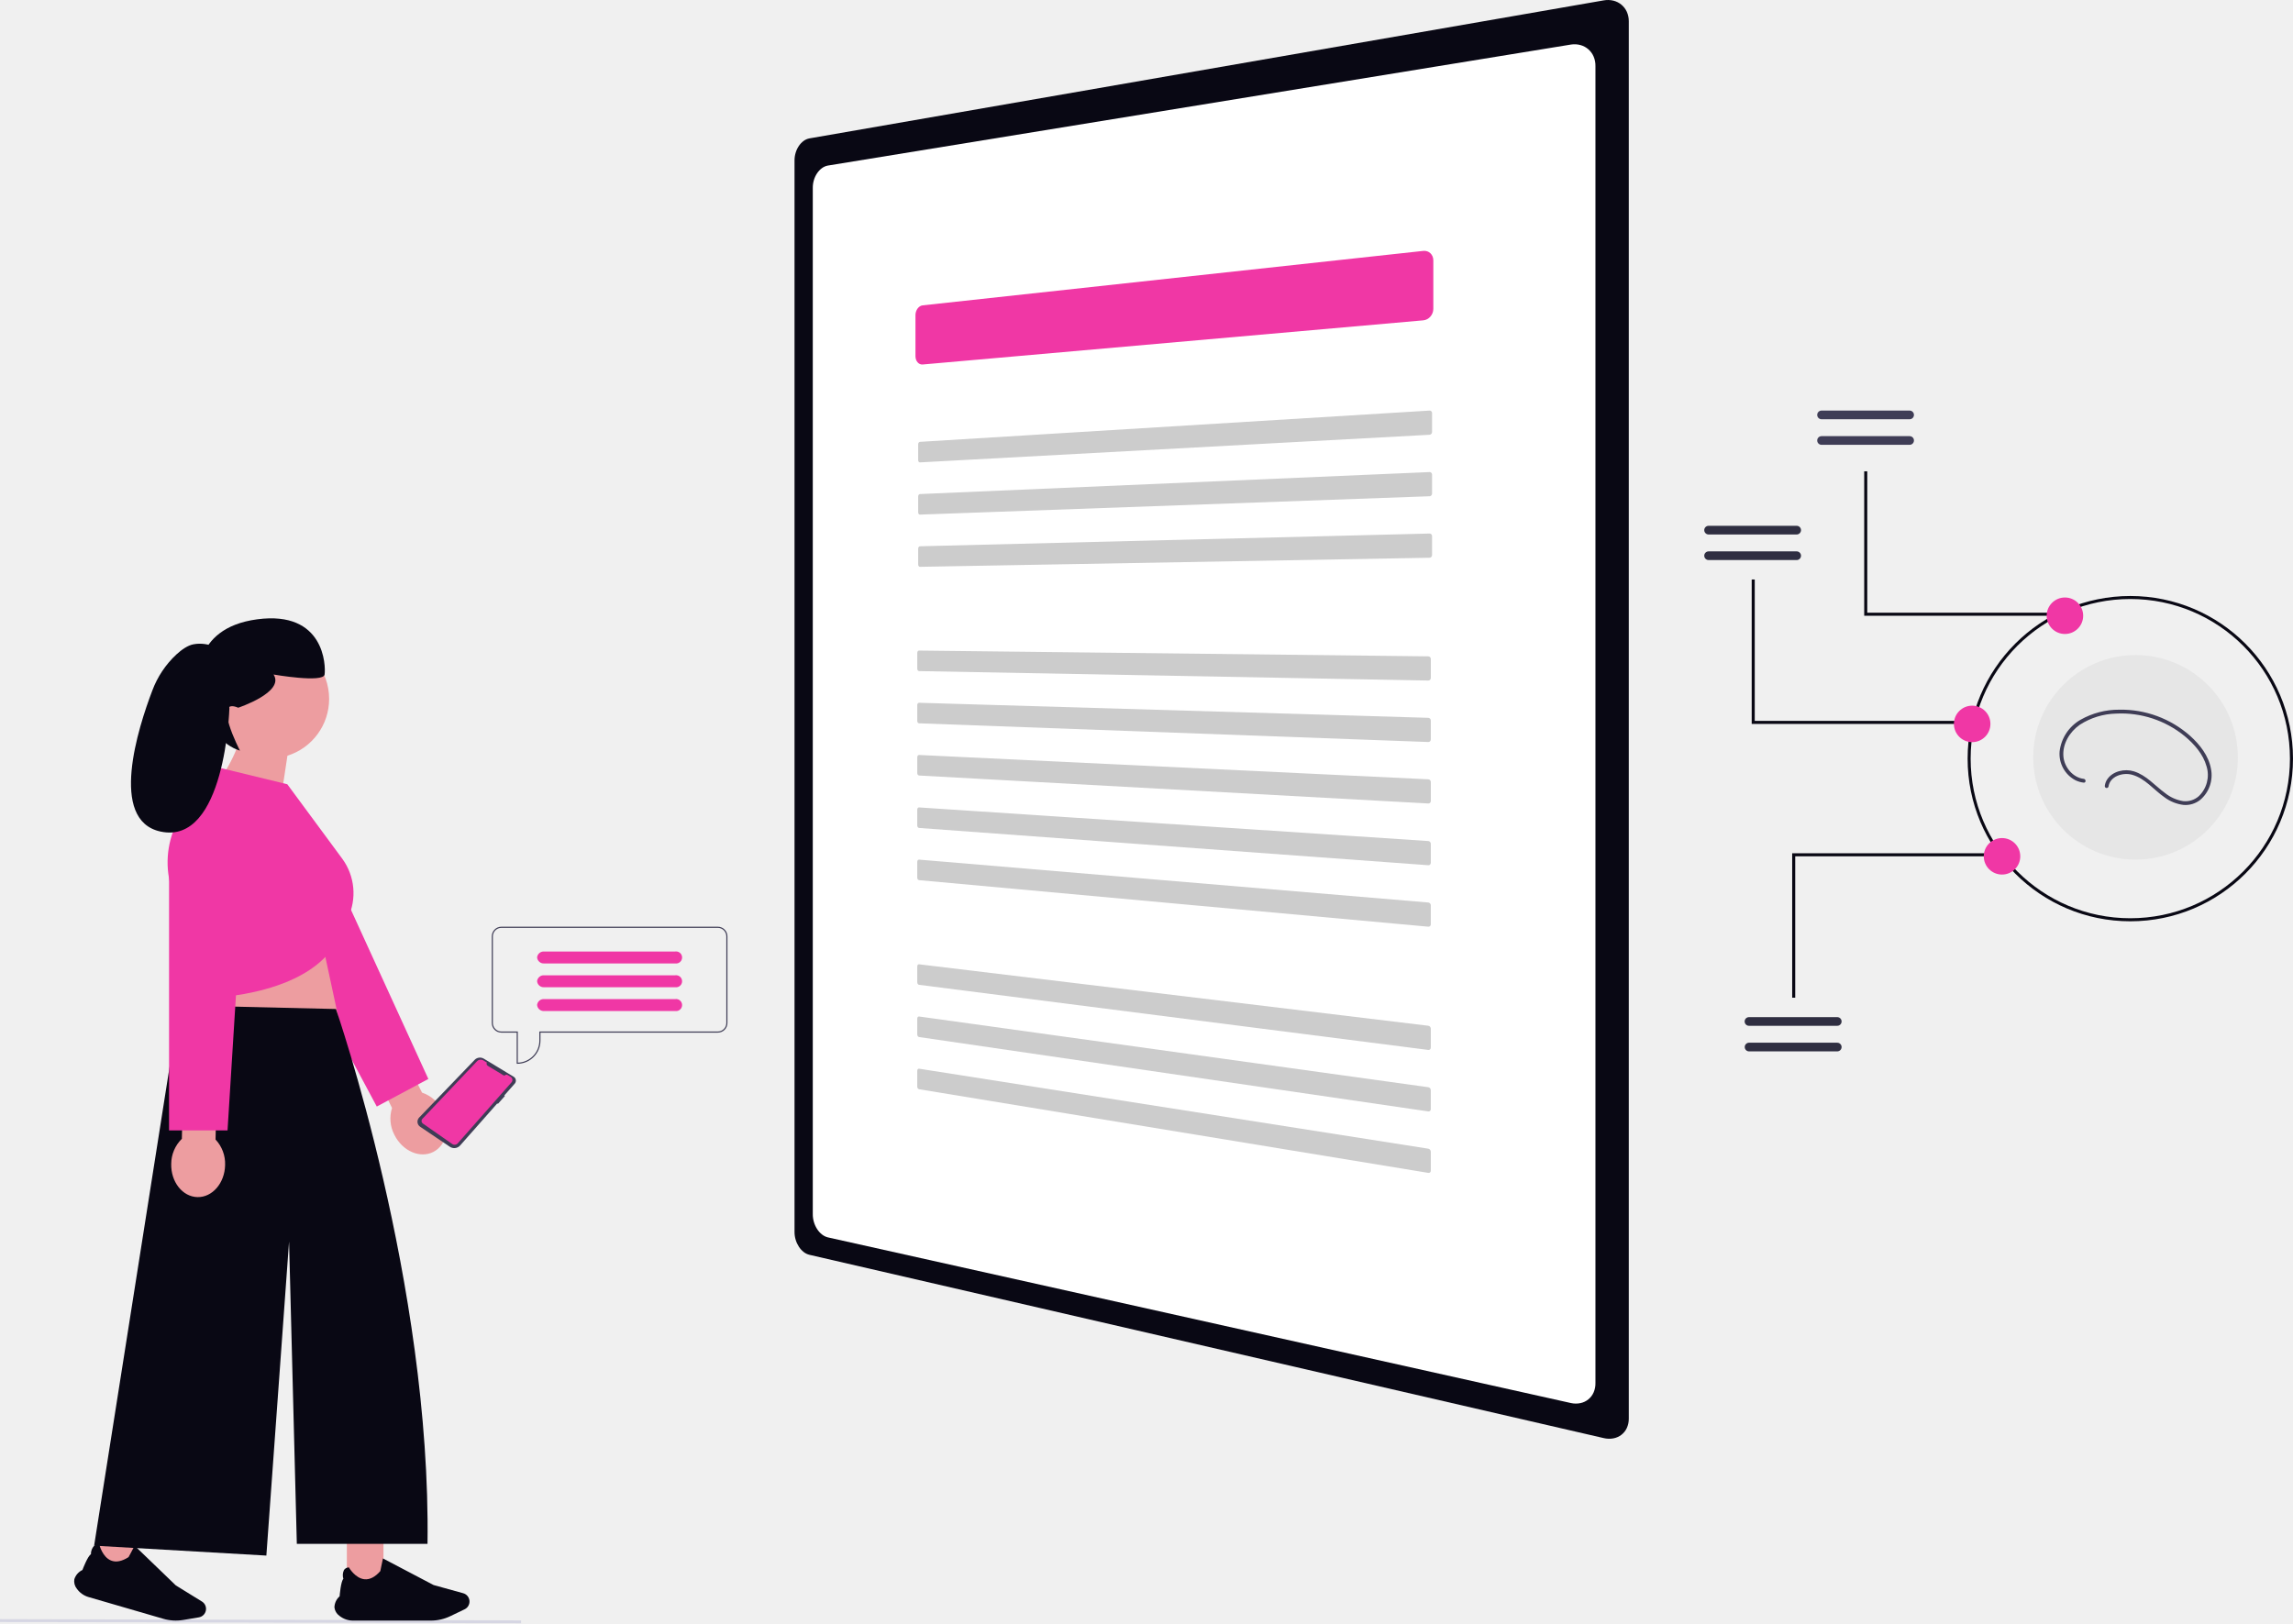
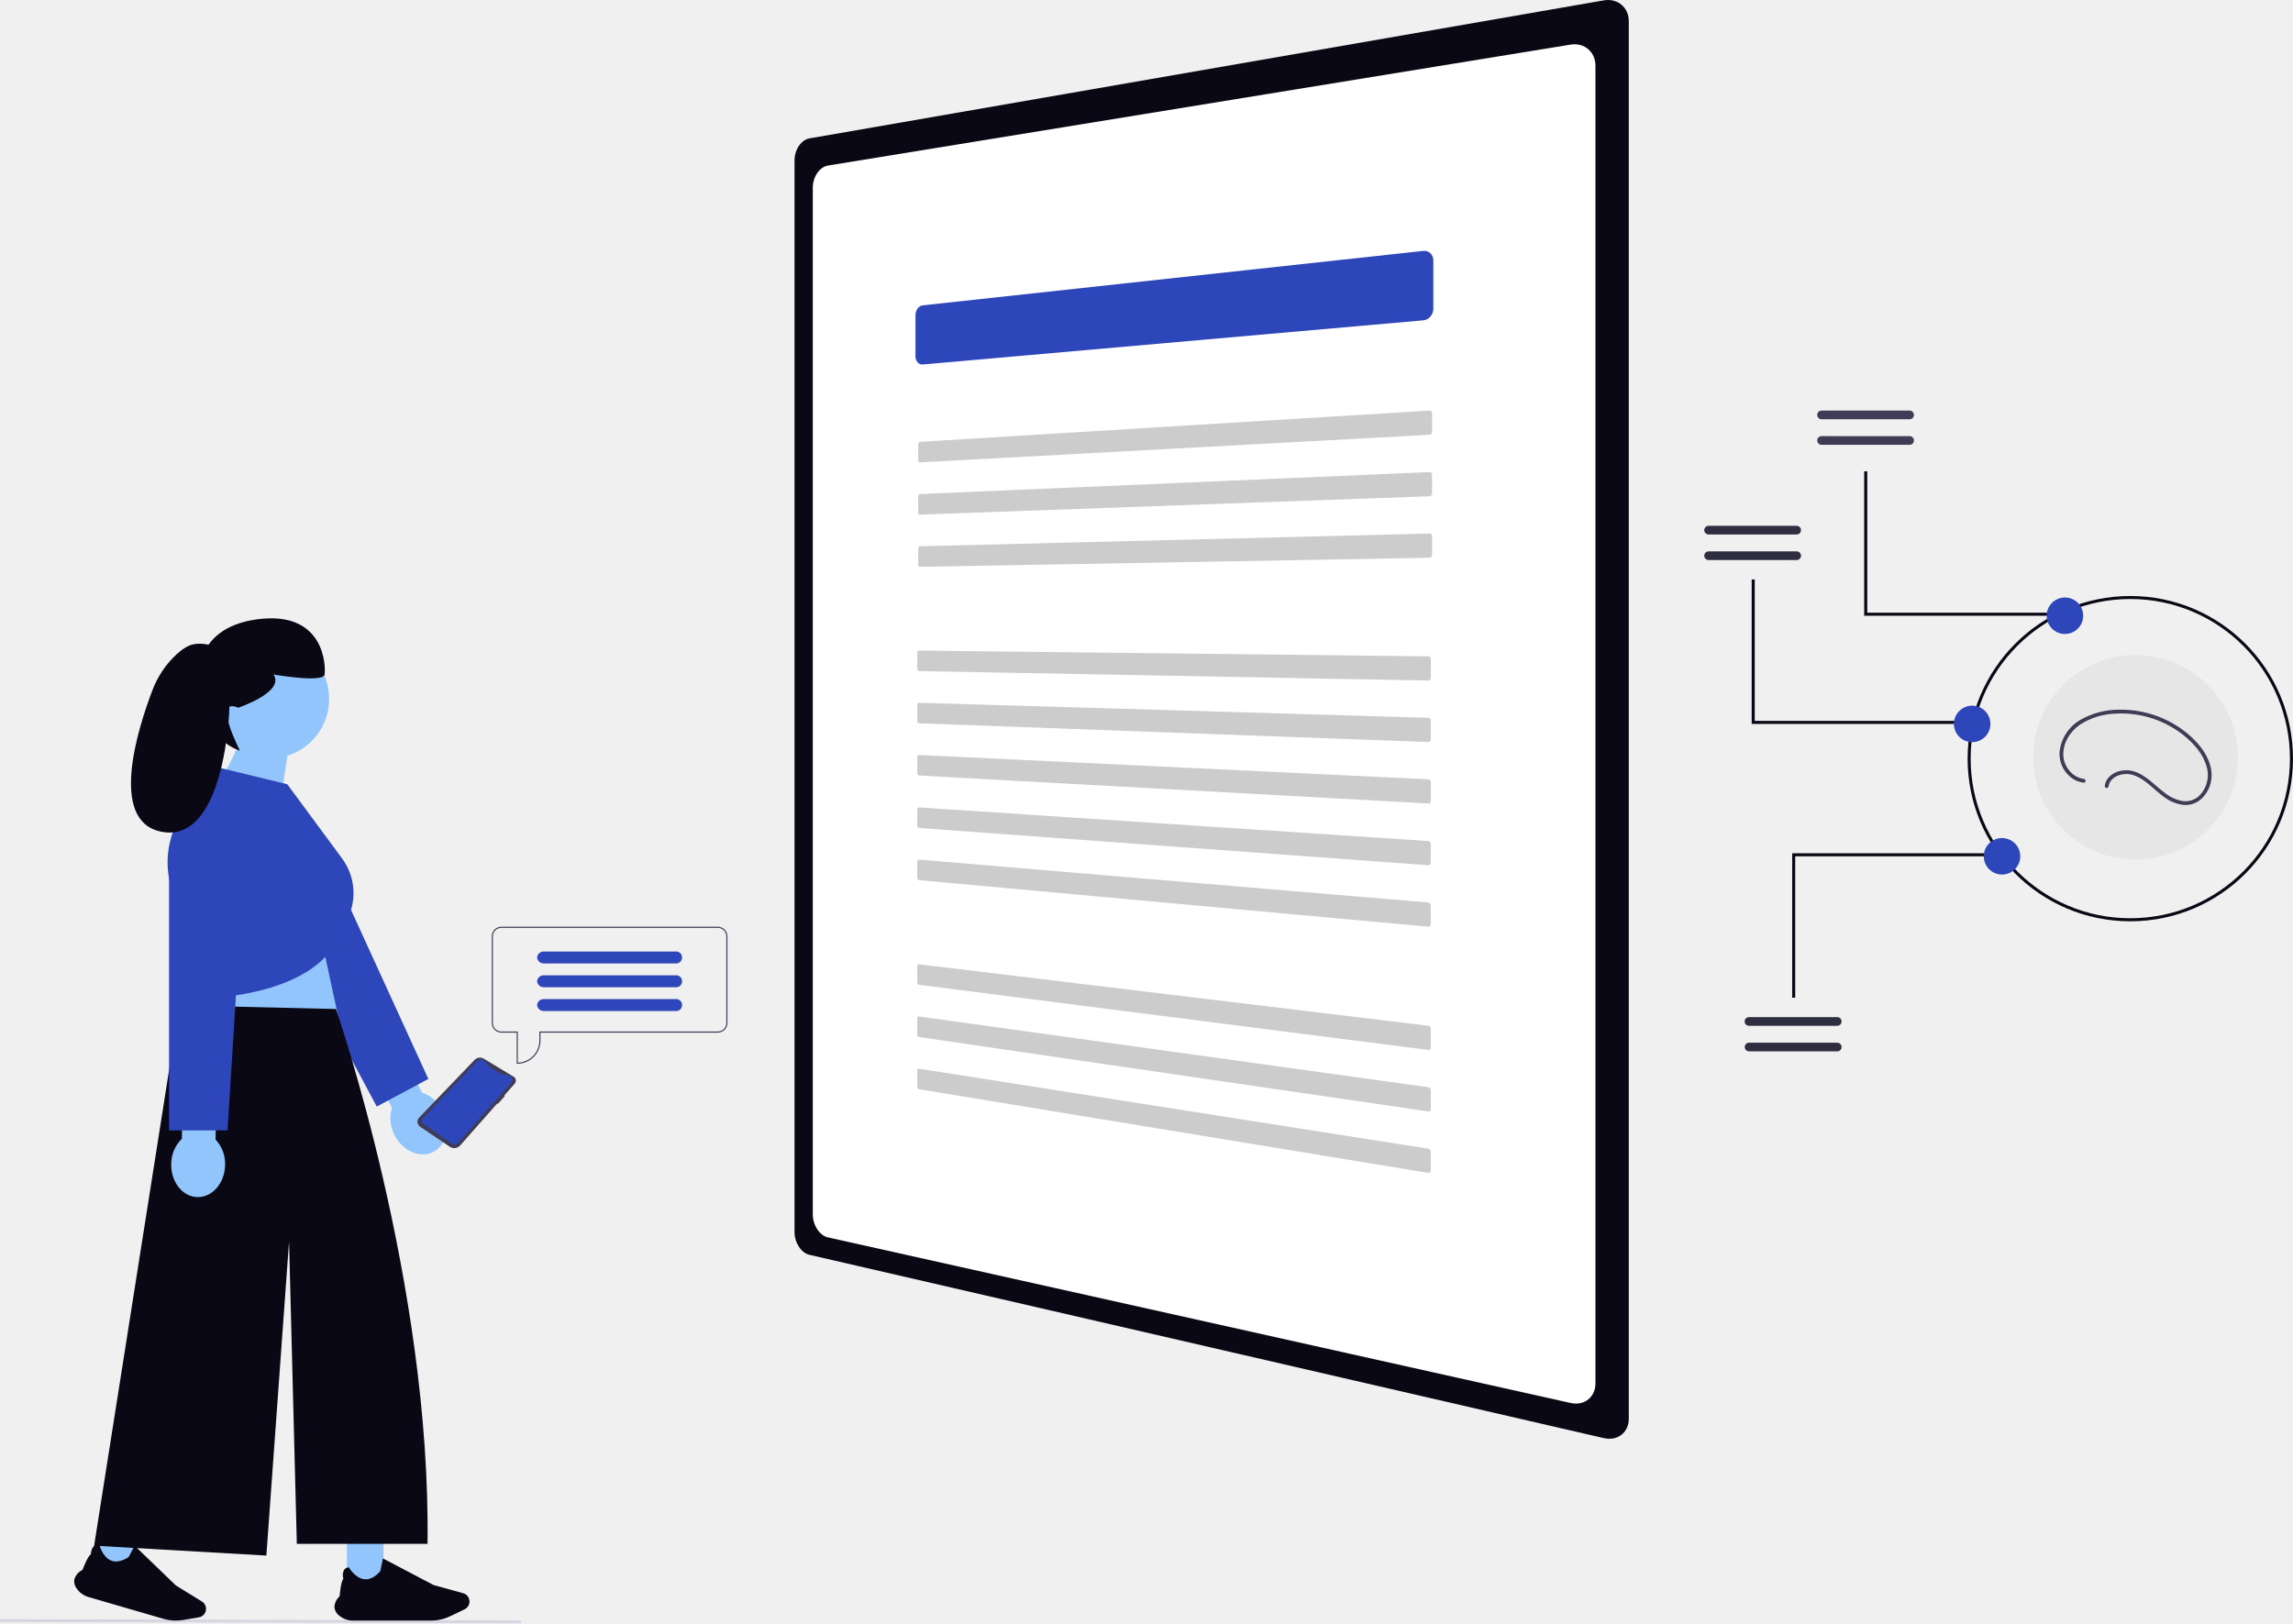
<svg xmlns="http://www.w3.org/2000/svg" width="800.597" height="566.88" viewBox="0 0 800.597 566.88" role="img" artist="Katerina Limpitsouni" source="https://undraw.co/">
  <g transform="translate(-526.81 -263.328)">
    <path d="M501.444,232.117a4.94,4.94,0,0,0-2.033.885,6.952,6.952,0,0,0-1.651,1.734,8.749,8.749,0,0,0-1.113,2.334,9.164,9.164,0,0,0-.413,2.69V614.065a9.473,9.473,0,0,0,1.522,5.11A7.565,7.565,0,0,0,499.408,621a5.267,5.267,0,0,0,2.034,1l277.323,64.009a8.166,8.166,0,0,0,3.389.092,6.584,6.584,0,0,0,2.782-1.238,6.385,6.385,0,0,0,1.884-2.359,7.649,7.649,0,0,0,.694-3.261V191.186a7.917,7.917,0,0,0-.694-3.3,6.927,6.927,0,0,0-1.884-2.466,7.027,7.027,0,0,0-2.781-1.4,8.173,8.173,0,0,0-3.389-.1Z" transform="translate(307.983 79.54)" fill="#090814" />
    <path d="M507.591,240.989a5.076,5.076,0,0,0-2.07.92,7.058,7.058,0,0,0-1.672,1.772,8.805,8.805,0,0,0-1.11,2.373,9.189,9.189,0,0,0-.386,2.729V607.174a9.525,9.525,0,0,0,1.5,5.192,7.712,7.712,0,0,0,1.672,1.873,5.437,5.437,0,0,0,2.07,1.044L767.1,673.154a7.926,7.926,0,0,0,3.342,0,6.427,6.427,0,0,0,4.54-3.727,7.821,7.821,0,0,0,.635-3.285v-459.9a8.092,8.092,0,0,0-.635-3.323,6.983,6.983,0,0,0-4.54-4,7.969,7.969,0,0,0-3.342-.2Z" transform="translate(308.24 80.163)" fill="#fff" />
-     <path d="M539.279,286.895a2.3,2.3,0,0,0-.981.354,3.019,3.019,0,0,0-.8.758,3.725,3.725,0,0,0-.539,1.053,3.983,3.983,0,0,0-.2,1.238v14.348a3.632,3.632,0,0,0,.2,1.2,2.916,2.916,0,0,0,.538.943,2.265,2.265,0,0,0,.8.6,1.994,1.994,0,0,0,.981.16l174.8-15.421a3.53,3.53,0,0,0,1.355-.413,3.967,3.967,0,0,0,1.109-.888,4.189,4.189,0,0,0,.75-1.238,4.056,4.056,0,0,0,.278-1.456V271.187a3.63,3.63,0,0,0-.276-1.4,3.211,3.211,0,0,0-.75-1.092,3.017,3.017,0,0,0-1.109-.67,3.152,3.152,0,0,0-1.358-.146Z" transform="translate(309.684 83.068)" fill="#F037A5" />
+     <path d="M539.279,286.895a2.3,2.3,0,0,0-.981.354,3.019,3.019,0,0,0-.8.758,3.725,3.725,0,0,0-.539,1.053,3.983,3.983,0,0,0-.2,1.238v14.348a3.632,3.632,0,0,0,.2,1.2,2.916,2.916,0,0,0,.538.943,2.265,2.265,0,0,0,.8.6,1.994,1.994,0,0,0,.981.16l174.8-15.421a3.53,3.53,0,0,0,1.355-.413,3.967,3.967,0,0,0,1.109-.888,4.189,4.189,0,0,0,.75-1.238,4.056,4.056,0,0,0,.278-1.456V271.187a3.63,3.63,0,0,0-.276-1.4,3.211,3.211,0,0,0-.75-1.092,3.017,3.017,0,0,0-1.109-.67,3.152,3.152,0,0,0-1.358-.146Z" transform="translate(309.684 83.068)" fill="#2D46B9" />
    <path d="M538.3,332.315a.549.549,0,0,0-.248.077.7.7,0,0,0-.2.18.882.882,0,0,0-.135.257.976.976,0,0,0-.05.307v5.607a.923.923,0,0,0,.049.3.764.764,0,0,0,.135.241.594.594,0,0,0,.2.157.506.506,0,0,0,.248.049l177.921-9.644a.863.863,0,0,0,.34-.091.945.945,0,0,0,.277-.213,1,1,0,0,0,.256-.666v-6.61a.932.932,0,0,0-.069-.355.855.855,0,0,0-.187-.281.8.8,0,0,0-.618-.233Z" transform="translate(309.722 85.315)" fill="#ccc" />
    <path d="M538.3,349.685a.541.541,0,0,0-.248.073.685.685,0,0,0-.2.177.863.863,0,0,0-.135.254.967.967,0,0,0-.049.306V356.1a.932.932,0,0,0,.049.3.779.779,0,0,0,.135.248.611.611,0,0,0,.2.16.513.513,0,0,0,.248.053l177.921-6.411a.852.852,0,0,0,.34-.083.92.92,0,0,0,.277-.208.981.981,0,0,0,.256-.66V342.89a.942.942,0,0,0-.069-.356.876.876,0,0,0-.187-.285.825.825,0,0,0-.277-.186.813.813,0,0,0-.34-.058Z" transform="translate(309.722 86.18)" fill="#ccc" />
    <path d="M538.3,367.057a.534.534,0,0,0-.248.068.67.67,0,0,0-.2.173.843.843,0,0,0-.135.252.957.957,0,0,0-.049.305v5.607a.94.94,0,0,0,.05.3.8.8,0,0,0,.134.248.628.628,0,0,0,.2.165.518.518,0,0,0,.248.058l177.918-3.171a.841.841,0,0,0,.34-.083.9.9,0,0,0,.277-.2.951.951,0,0,0,.187-.3.974.974,0,0,0,.068-.36v-6.608a.949.949,0,0,0-.068-.357.9.9,0,0,0-.187-.288.846.846,0,0,0-.277-.195.82.82,0,0,0-.34-.061Z" transform="translate(309.722 87.044)" fill="#ccc" />
    <path d="M537.993,401.833a.52.52,0,0,0-.248.059.632.632,0,0,0-.2.165.8.8,0,0,0-.132.248.943.943,0,0,0-.049.3v5.6a.953.953,0,0,0,.049.305.837.837,0,0,0,.135.248.661.661,0,0,0,.2.172A.531.531,0,0,0,538,409l177.8,3.3a.826.826,0,0,0,.339-.066.852.852,0,0,0,.277-.192.907.907,0,0,0,.187-.29.958.958,0,0,0,.069-.357v-6.606a.972.972,0,0,0-.069-.36.942.942,0,0,0-.187-.3.888.888,0,0,0-.277-.2.836.836,0,0,0-.339-.077Z" transform="translate(309.71 88.69)" fill="#ccc" />
    <path d="M537.993,419.33a.514.514,0,0,0-.248.054.615.615,0,0,0-.2.165.789.789,0,0,0-.135.248.929.929,0,0,0-.047.3v5.6a.964.964,0,0,0,.05.306.853.853,0,0,0,.135.253.678.678,0,0,0,.2.175.539.539,0,0,0,.248.071l177.8,6.53a.815.815,0,0,0,.339-.06.83.83,0,0,0,.277-.187.883.883,0,0,0,.187-.286.947.947,0,0,0,.068-.357v-6.608a.981.981,0,0,0-.068-.361.965.965,0,0,0-.187-.3.909.909,0,0,0-.277-.206.846.846,0,0,0-.339-.083Z" transform="translate(309.71 89.424)" fill="#ccc" />
    <path d="M537.993,436.824a.507.507,0,0,0-.245.053.6.6,0,0,0-.2.156.768.768,0,0,0-.135.242.923.923,0,0,0-.05.3v5.6a.969.969,0,0,0,.05.307.871.871,0,0,0,.135.256.7.7,0,0,0,.2.178A.546.546,0,0,0,538,444l177.8,9.765a.8.8,0,0,0,.617-.236.864.864,0,0,0,.187-.283.937.937,0,0,0,.069-.355v-6.608a.991.991,0,0,0-.256-.66.935.935,0,0,0-.277-.21.857.857,0,0,0-.339-.089Z" transform="translate(309.71 90.159)" fill="#ccc" />
    <path d="M537.993,454.407a.5.5,0,0,0-.248.045.583.583,0,0,0-.2.155.75.75,0,0,0-.135.239.918.918,0,0,0-.05.3v5.6a.98.98,0,0,0,.05.308.9.9,0,0,0,.135.258.714.714,0,0,0,.2.182.554.554,0,0,0,.248.083l177.8,13.014a.8.8,0,0,0,.339-.048.789.789,0,0,0,.277-.177.842.842,0,0,0,.187-.279.926.926,0,0,0,.068-.354v-6.609a1,1,0,0,0-.068-.363,1.018,1.018,0,0,0-.187-.305.962.962,0,0,0-.277-.216.87.87,0,0,0-.339-.095Z" transform="translate(309.71 90.896)" fill="#ccc" />
    <path d="M537.993,471.9a.5.5,0,0,0-.248.041.57.57,0,0,0-.2.153.733.733,0,0,0-.135.234.907.907,0,0,0-.05.3v5.6a.991.991,0,0,0,.05.309.913.913,0,0,0,.134.261.735.735,0,0,0,.2.186.563.563,0,0,0,.248.083l177.8,16.254a.8.8,0,0,0,.339-.041.772.772,0,0,0,.277-.172.826.826,0,0,0,.187-.276.919.919,0,0,0,.068-.353v-6.609a1.011,1.011,0,0,0-.068-.365,1.039,1.039,0,0,0-.187-.309.986.986,0,0,0-.277-.221.88.88,0,0,0-.339-.1Z" transform="translate(309.71 91.631)" fill="#ccc" />
    <path d="M537.993,506.982a.5.5,0,0,0-.248.032.54.54,0,0,0-.2.139.7.7,0,0,0-.135.236.894.894,0,0,0-.05.3v5.6a1.006,1.006,0,0,0,.05.31.953.953,0,0,0,.135.266.776.776,0,0,0,.2.193.583.583,0,0,0,.248.093l177.8,22.738a.785.785,0,0,0,.339-.029.734.734,0,0,0,.277-.165.782.782,0,0,0,.187-.269.9.9,0,0,0,.068-.35v-6.606a1.03,1.03,0,0,0-.068-.367,1.089,1.089,0,0,0-.187-.315,1.04,1.04,0,0,0-.277-.231.909.909,0,0,0-.339-.114Z" transform="translate(309.71 93.103)" fill="#ccc" />
    <path d="M537.993,524.477a.487.487,0,0,0-.248.028.528.528,0,0,0-.2.14.682.682,0,0,0-.135.229.887.887,0,0,0-.05.3v5.6a1.011,1.011,0,0,0,.049.311.974.974,0,0,0,.135.268.8.8,0,0,0,.2.2.591.591,0,0,0,.248.1l177.8,25.974a.784.784,0,0,0,.339-.023.719.719,0,0,0,.277-.157.761.761,0,0,0,.187-.266.891.891,0,0,0,.068-.349V550.22a1.041,1.041,0,0,0-.068-.368,1.119,1.119,0,0,0-.187-.319,1.076,1.076,0,0,0-.277-.236.927.927,0,0,0-.339-.12Z" transform="translate(309.71 93.837)" fill="#ccc" />
    <path d="M537.993,541.973a.483.483,0,0,0-.248.023.513.513,0,0,0-.2.136.665.665,0,0,0-.135.227.878.878,0,0,0-.05.3v5.605a1.021,1.021,0,0,0,.05.313,1,1,0,0,0,.135.271.818.818,0,0,0,.2.2.606.606,0,0,0,.248.1l177.8,29.209a.781.781,0,0,0,.339-.016.7.7,0,0,0,.277-.152.743.743,0,0,0,.187-.263.883.883,0,0,0,.068-.348v-6.61a1.049,1.049,0,0,0-.068-.37,1.146,1.146,0,0,0-.187-.323,1.1,1.1,0,0,0-.277-.241.943.943,0,0,0-.339-.126Z" transform="translate(309.71 94.571)" fill="#ccc" />
    <g transform="translate(1121.847 406.71)">
      <path d="M671.114,263.4h74.855v-1.062H672.176V212.961h-1.062Z" transform="translate(-654.549 -153.968)" fill="#090814" />
      <path d="M354.176,302.4h-1.062V251.961h74.855v1.062H354.176Z" transform="translate(-322.414 -97.359)" fill="#090814" />
      <path d="M494.969,90.4H420.114V39.961h1.062V89.333h73.793Z" transform="translate(-364.264 -18.746)" fill="#090814" />
      <path d="M569.059,154.52a1.516,1.516,0,0,0,0,3.032h30.748a1.516,1.516,0,1,0,0-3.032Z" transform="translate(-528.104 -154.52)" fill="#3f3d56" />
      <path d="M569.059,171.342a1.516,1.516,0,0,0,0,3.032h30.748a1.516,1.516,0,1,0,0-3.032Z" transform="translate(-528.104 -162.411)" fill="#3f3d56" />
      <path d="M959.539,352.015a1.516,1.516,0,0,1,0-3.032H990.29a1.516,1.516,0,1,1,0,3.032Z" transform="translate(-958.023 -299.81)" fill="#2f2e41" />
      <path d="M959.539,335.191a1.516,1.516,0,0,1,0-3.032H990.29a1.516,1.516,0,1,1,0,3.032Z" transform="translate(-958.023 -291.918)" fill="#2f2e41" />
      <path d="M723.26,390.09a56.8,56.8,0,1,1,56.8-56.8A56.8,56.8,0,0,1,723.26,390.09Zm0-112.548A55.743,55.743,0,1,0,779,333.285,55.743,55.743,0,0,0,723.26,277.542Z" transform="translate(-574.505 -211.733)" fill="#090814" />
-       <ellipse cx="6.371" cy="6.371" rx="6.371" ry="6.371" transform="translate(119.556 65.278)" fill="#F037A5" />
-       <ellipse cx="6.371" cy="6.371" rx="6.371" ry="6.371" transform="translate(97.592 149.293)" fill="#F037A5" />
-       <ellipse cx="6.371" cy="6.371" rx="6.371" ry="6.371" transform="translate(87.172 103.056)" fill="#F037A5" />
+       <ellipse cx="6.371" cy="6.371" rx="6.371" ry="6.371" transform="translate(119.556 65.278)" fill="#2D46B9" />
+       <ellipse cx="6.371" cy="6.371" rx="6.371" ry="6.371" transform="translate(97.592 149.293)" fill="#2D46B9" />
+       <ellipse cx="6.371" cy="6.371" rx="6.371" ry="6.371" transform="translate(87.172 103.056)" fill="#2D46B9" />
      <path d="M501.769,514.267a1.516,1.516,0,1,0,0,3.031H532.52a1.516,1.516,0,1,0,0-3.031Z" transform="translate(-486.118 -302.443)" fill="#2f2e41" />
      <path d="M501.769,531.091a1.516,1.516,0,1,0,0,3.032H532.52a1.516,1.516,0,1,0,0-3.031Z" transform="translate(-486.118 -310.335)" fill="#2f2e41" />
    </g>
    <g transform="translate(526.81 479.266)">
      <g transform="translate(0 0)">
        <path d="M181.935.683,0,.247v-1l181.935.436Z" transform="translate(0 350.259)" fill="#d6d6e3" />
-         <path d="M172.856,322.828l-9.115-17.966-10.488,5.322,9.115,17.966a12.345,12.345,0,0,0,.866,9.5c2.841,5.6,8.9,8.232,13.536,5.881s6.087-8.8,3.246-14.4a12.345,12.345,0,0,0-7.16-6.311Z" transform="translate(-25.49 -157.182)" fill="#ed9da0" />
-         <path d="M89.68,203.788l46.052,86.07,18.007-9.631L113.4,192.033" transform="translate(-4.18 -119.362)" fill="#F037A5" />
-         <path d="M106.269,240.057,118.82,298.35l-54.7,1.911s7.167-40.486,4.623-47.483Z" transform="translate(4.387 -135.459)" fill="#ed9da0" />
-         <rect width="12.783" height="16.848" transform="translate(121.106 321.532)" fill="#ed9da0" />
+         <path d="M172.856,322.828l-9.115-17.966-10.488,5.322,9.115,17.966a12.345,12.345,0,0,0,.866,9.5c2.841,5.6,8.9,8.232,13.536,5.881s6.087-8.8,3.246-14.4a12.345,12.345,0,0,0-7.16-6.311Z" transform="translate(-25.49 -157.182)" fill="#93C5FD" />
+         <path d="M89.68,203.788l46.052,86.07,18.007-9.631L113.4,192.033" transform="translate(-4.18 -119.362)" fill="#2D46B9" />
+         <path d="M106.269,240.057,118.82,298.35l-54.7,1.911s7.167-40.486,4.623-47.483Z" transform="translate(4.387 -135.459)" fill="#93C5FD" />
+         <rect width="12.783" height="16.848" transform="translate(121.106 321.532)" fill="#93C5FD" />
        <path d="M138.46,596.61a4.181,4.181,0,0,1-1.754-2.938,5.35,5.35,0,0,1,1.81-3.882c.031-.391.429-5.234,1.315-6.1a4.206,4.206,0,0,1,.214-3.094,2.152,2.152,0,0,1,1.67-.911l.033,0,.017.029c.022.038,2.178,3.785,5.424,4.114,1.86.191,3.723-.768,5.536-2.845.064-.154.577-2.683.908-4.358l.013-.067,17.68,9.293,10.334,2.86a3.008,3.008,0,0,1,.5,5.611l-5.009,2.408a15.672,15.672,0,0,1-6.749,1.538H143.23a7.588,7.588,0,0,1-4.77-1.651Z" transform="translate(-19.941 -248.254)" fill="#090814" />
-         <rect width="12.783" height="16.848" transform="translate(44.366 333.594) rotate(-163.78)" fill="#ed9da0" />
+         <rect width="12.783" height="16.848" transform="translate(44.366 333.594) rotate(-163.78)" fill="#93C5FD" />
        <path d="M.919,584.7a4.181,4.181,0,0,1-.864-3.313,5.345,5.345,0,0,1,2.822-3.222c.139-.367,1.874-4.906,2.967-5.492a4.2,4.2,0,0,1,1.07-2.911,2.152,2.152,0,0,1,1.858-.408l.032.006.008.033c.01.042,1.035,4.242,4.058,5.465,1.734.7,3.789.3,6.11-1.186.105-.127,1.3-2.415,2.089-3.931l.031-.064,14.382,13.866,9.124,5.633a3.008,3.008,0,0,1-1.083,5.527l-5.483.913a15.674,15.674,0,0,1-6.91-.408L5.041,587.62A7.589,7.589,0,0,1,.922,584.7Z" transform="translate(25.901 -245.82)" fill="#090814" />
        <path d="M40.236,286.03l54.7,1.274s33.241,95.818,31.969,186.775H81.276L78.566,368.49,70.64,478.18l-60.134-3.463Z" transform="translate(22.359 -150.87)" fill="#090814" />
-         <path d="M112.974,114.569a20.782,20.782,0,1,0-32.258,17.322,51.59,51.59,0,0,1-6.8,11.993L94.4,160.95,98.415,134.4a20.79,20.79,0,0,0,14.559-19.833Z" transform="translate(1.942 -86.427)" fill="#ed9da0" />
-         <path d="M90.88,166.988l-23.535-5.725L52.26,180.579A31.1,31.1,0,0,0,50.681,204.1L63.19,241.633s38.165-.637,46.434-22.9l2.371-4.939a20.323,20.323,0,0,0-1.911-20.782Z" transform="translate(9.429 -109.047)" fill="#F037A5" />
-         <path d="M66.457,346.222l.437-20.14-11.759-.255-.437,20.14a12.345,12.345,0,0,0-3.72,8.792c-.136,6.278,3.965,11.458,9.161,11.571s9.519-4.888,9.653-11.166a12.346,12.346,0,0,0-3.335-8.942Z" transform="translate(8.801 -164.21)" fill="#ed9da0" />
-         <path d="M49.854,204.882V302.5H70.275l6.036-96.794" transform="translate(9.17 -123.668)" fill="#F037A5" />
+         <path d="M112.974,114.569a20.782,20.782,0,1,0-32.258,17.322,51.59,51.59,0,0,1-6.8,11.993L94.4,160.95,98.415,134.4a20.79,20.79,0,0,0,14.559-19.833Z" transform="translate(1.942 -86.427)" fill="#93C5FD" />
+         <path d="M90.88,166.988l-23.535-5.725L52.26,180.579A31.1,31.1,0,0,0,50.681,204.1L63.19,241.633s38.165-.637,46.434-22.9l2.371-4.939a20.323,20.323,0,0,0-1.911-20.782Z" transform="translate(9.429 -109.047)" fill="#2D46B9" />
+         <path d="M66.457,346.222l.437-20.14-11.759-.255-.437,20.14a12.345,12.345,0,0,0-3.72,8.792c-.136,6.278,3.965,11.458,9.161,11.571s9.519-4.888,9.653-11.166a12.346,12.346,0,0,0-3.335-8.942Z" transform="translate(8.801 -164.21)" fill="#93C5FD" />
+         <path d="M49.854,204.882V302.5H70.275l6.036-96.794" transform="translate(9.17 -123.668)" fill="#2D46B9" />
        <path d="M79.163,113.934S95.531,108.5,91.5,102.339c0,0,17.373,3.026,17.821,0s0-22.417-23.537-19.278-20.4,22.864-20.4,22.864,1.72,19.069,14.384,22.992C79.765,128.918,69.972,110.012,79.163,113.934Z" transform="translate(4.011 -82.719)" fill="#090814" />
        <path d="M62.145,98.67s-4.834-3.491-10.472-2.416c-1.975.376-4.062,1.821-5.944,3.54A32.929,32.929,0,0,0,37.3,112.436c-4.929,12.92-15.274,45.238,2.824,49.2,22.69,4.969,24.1-43.029,24.1-43.029L62.145,98.671Z" transform="translate(15.869 -87.187)" fill="#090814" />
      </g>
      <g transform="matrix(-0.766, -0.643, 0.643, -0.766, 158.754, 187.688)">
        <path d="M1.691,34.4A1.593,1.593,0,0,1,.138,32.763l.136-5.469L0,27.27l.1-3.714.268.033L.853,4A2.762,2.762,0,0,1,3.325,1.323L15.781.011a2.091,2.091,0,0,1,2.3,2.221L16.2,30.127a2.587,2.587,0,0,1-2.181,2.38L1.988,34.375h0a1.593,1.593,0,0,1-.3.021Z" transform="translate(0 0)" fill="#3f3d56" />
-         <path d="M10.042,30.008,3.72,30.99a.524.524,0,0,0-.44.461h0a.593.593,0,0,1-.5.522l-1.332.207A1.256,1.256,0,0,1,0,30.907l.685-28.4A1.435,1.435,0,0,1,1.993,1.111L14.44,0a1.108,1.108,0,0,1,1.2,1.17l-1.68,27.637a1.788,1.788,0,0,1-1.51,1.656l-1.4.218A.892.892,0,0,0,10.042,30.008Z" transform="translate(1.29 1.484)" fill="#F037A5" />
+         <path d="M10.042,30.008,3.72,30.99a.524.524,0,0,0-.44.461h0a.593.593,0,0,1-.5.522l-1.332.207A1.256,1.256,0,0,1,0,30.907l.685-28.4A1.435,1.435,0,0,1,1.993,1.111L14.44,0a1.108,1.108,0,0,1,1.2,1.17l-1.68,27.637a1.788,1.788,0,0,1-1.51,1.656l-1.4.218A.892.892,0,0,0,10.042,30.008Z" transform="translate(1.29 1.484)" fill="#2D46B9" />
      </g>
    </g>
    <g transform="translate(698.508 586.962)">
      <path d="M476.795,235H401.232a3.368,3.368,0,0,0-3.363,3.363v30.264a3.367,3.367,0,0,0,3.363,3.363h5.341v10.879h.2a8.119,8.119,0,0,0,8.11-8.11V271.99h61.914a3.367,3.367,0,0,0,3.363-3.363V238.363A3.368,3.368,0,0,0,476.795,235Zm2.967,33.627a2.971,2.971,0,0,1-2.967,2.967H414.485v3.165a7.726,7.726,0,0,1-7.517,7.712V271.594h-5.736a2.971,2.971,0,0,1-2.967-2.967V238.363a2.971,2.971,0,0,1,2.967-2.967h75.562a2.971,2.971,0,0,1,2.967,2.967Z" transform="translate(-397.87 -235)" fill="#3f3d56" />
-       <path d="M526.035,273.5H480.342a2.322,2.322,0,0,0-2.469,2,.571.571,0,0,0,0,.082,2.307,2.307,0,0,0,2.473,2.084h45.693a2.114,2.114,0,1,0,0-4.168Z" transform="translate(-462.044 -264.842)" fill="#F037A5" />
-       <path d="M526.035,315.5H480.342a2.322,2.322,0,0,0-2.469,2,.571.571,0,0,0,0,.082,2.307,2.307,0,0,0,2.473,2.084h45.693a2.114,2.114,0,1,0,0-4.168Z" transform="translate(-462.044 -298.535)" fill="#F037A5" />
-       <path d="M526.035,357.5H480.342a2.322,2.322,0,0,0-2.469,2,.571.571,0,0,0,0,.082,2.307,2.307,0,0,0,2.473,2.084h45.693a2.114,2.114,0,1,0,0-4.168Z" transform="translate(-462.044 -332.227)" fill="#F037A5" />
+       <path d="M526.035,273.5H480.342a2.322,2.322,0,0,0-2.469,2,.571.571,0,0,0,0,.082,2.307,2.307,0,0,0,2.473,2.084h45.693a2.114,2.114,0,1,0,0-4.168Z" transform="translate(-462.044 -264.842)" fill="#2D46B9" />
+       <path d="M526.035,315.5H480.342a2.322,2.322,0,0,0-2.469,2,.571.571,0,0,0,0,.082,2.307,2.307,0,0,0,2.473,2.084h45.693a2.114,2.114,0,1,0,0-4.168Z" transform="translate(-462.044 -298.535)" fill="#2D46B9" />
+       <path d="M526.035,357.5H480.342a2.322,2.322,0,0,0-2.469,2,.571.571,0,0,0,0,.082,2.307,2.307,0,0,0,2.473,2.084h45.693a2.114,2.114,0,1,0,0-4.168Z" transform="translate(-462.044 -332.227)" fill="#2D46B9" />
    </g>
    <circle cx="35.722" cy="35.722" r="35.722" transform="translate(1236.71 492.087)" fill="#e6e6e6" />
    <path d="M977.659,395.925c-3.817-.435-6.773-4.092-7.1-7.8-.386-4.414,2.185-8.607,5.711-11.084a24.384,24.384,0,0,1,12.73-3.91,34.986,34.986,0,0,1,23.914,7.882c3.332,2.767,6.443,6.292,7.622,10.549a10.218,10.218,0,0,1-2.783,10.476,7.03,7.03,0,0,1-5.395,1.661,13.407,13.407,0,0,1-6.279-2.793c-3.585-2.606-6.528-6.237-10.9-7.6-3.2-1-7.358-.12-9.315,2.776a5.27,5.27,0,0,0-.842,2.208.684.684,0,0,0,.461.812.664.664,0,0,0,.812-.461c.514-3.647,5-5.009,8.146-4.176,4.589,1.215,7.669,5.309,11.434,7.911a13.9,13.9,0,0,0,6.659,2.658,8.269,8.269,0,0,0,5.81-1.785,11.3,11.3,0,0,0,3.735-10.841c-.824-4.554-3.889-8.458-7.252-11.48a36.278,36.278,0,0,0-24.792-9.159,27.124,27.124,0,0,0-13.515,3.526,14.76,14.76,0,0,0-7.286,11.015,10.4,10.4,0,0,0,5.605,10.142,8.778,8.778,0,0,0,2.813.794C978.5,397.341,978.495,396.02,977.659,395.925Z" transform="translate(276.688 139.4)" fill="#3f3d56" />
  </g>
</svg>
